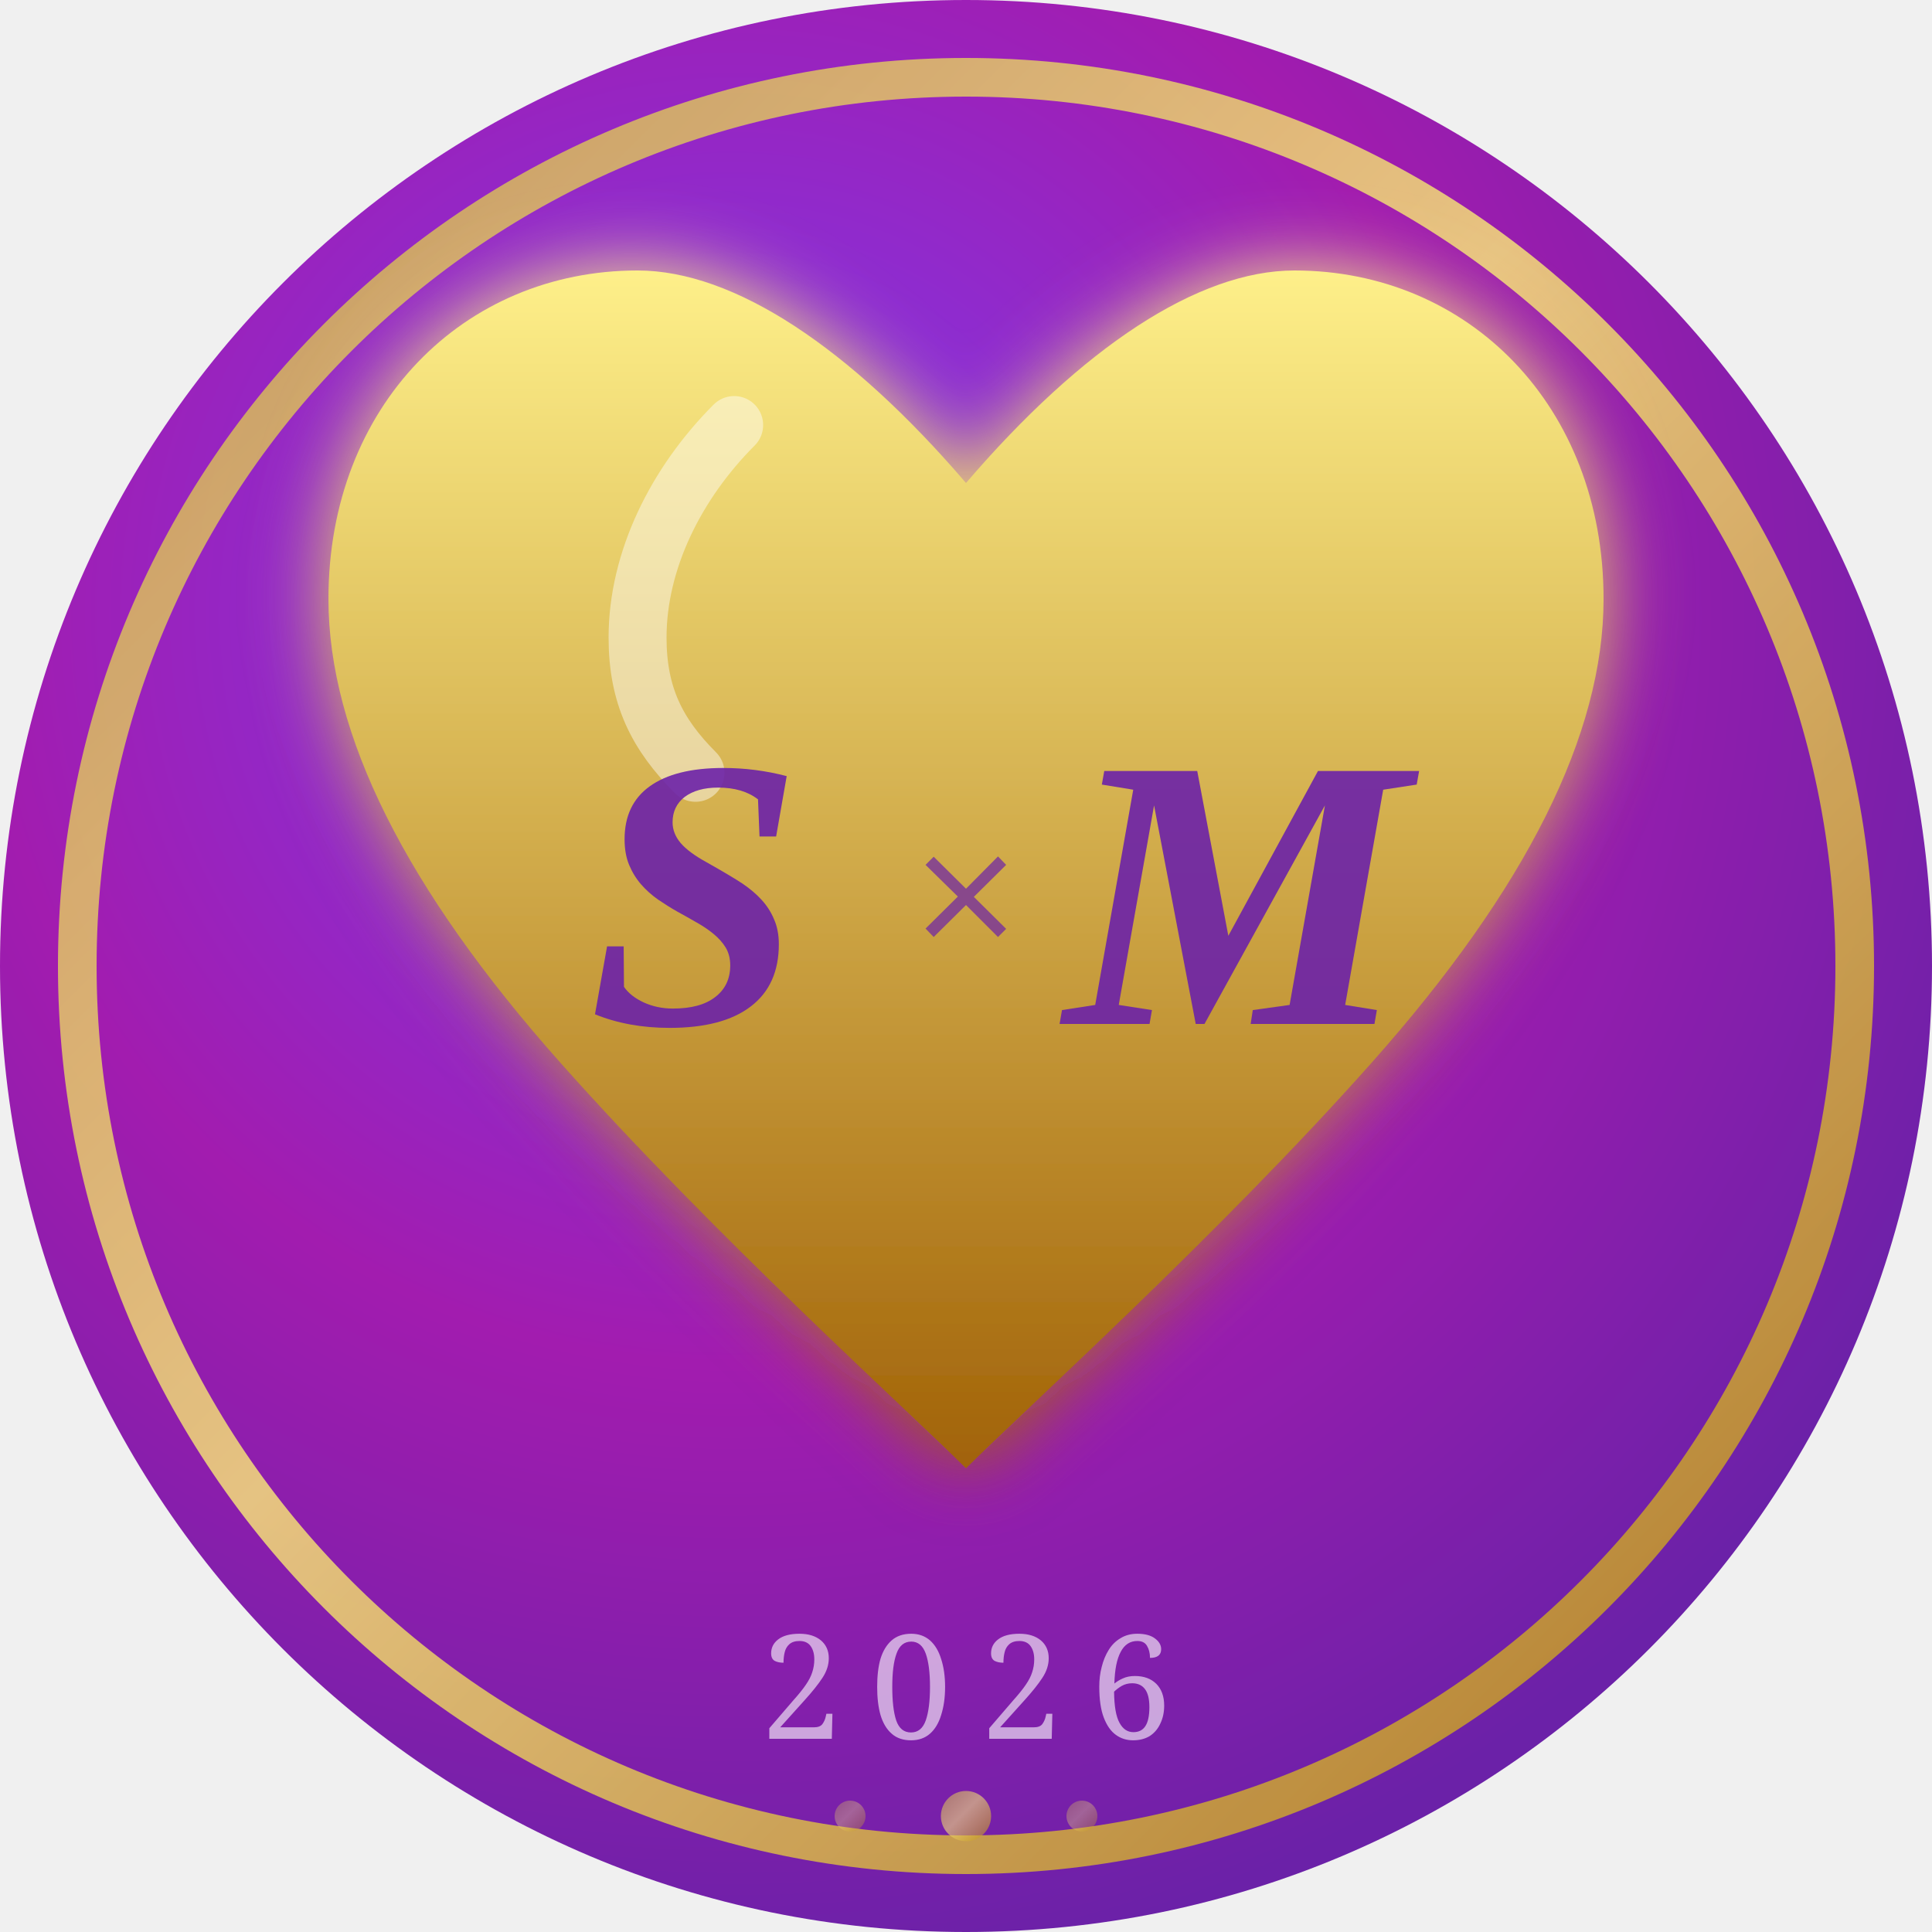
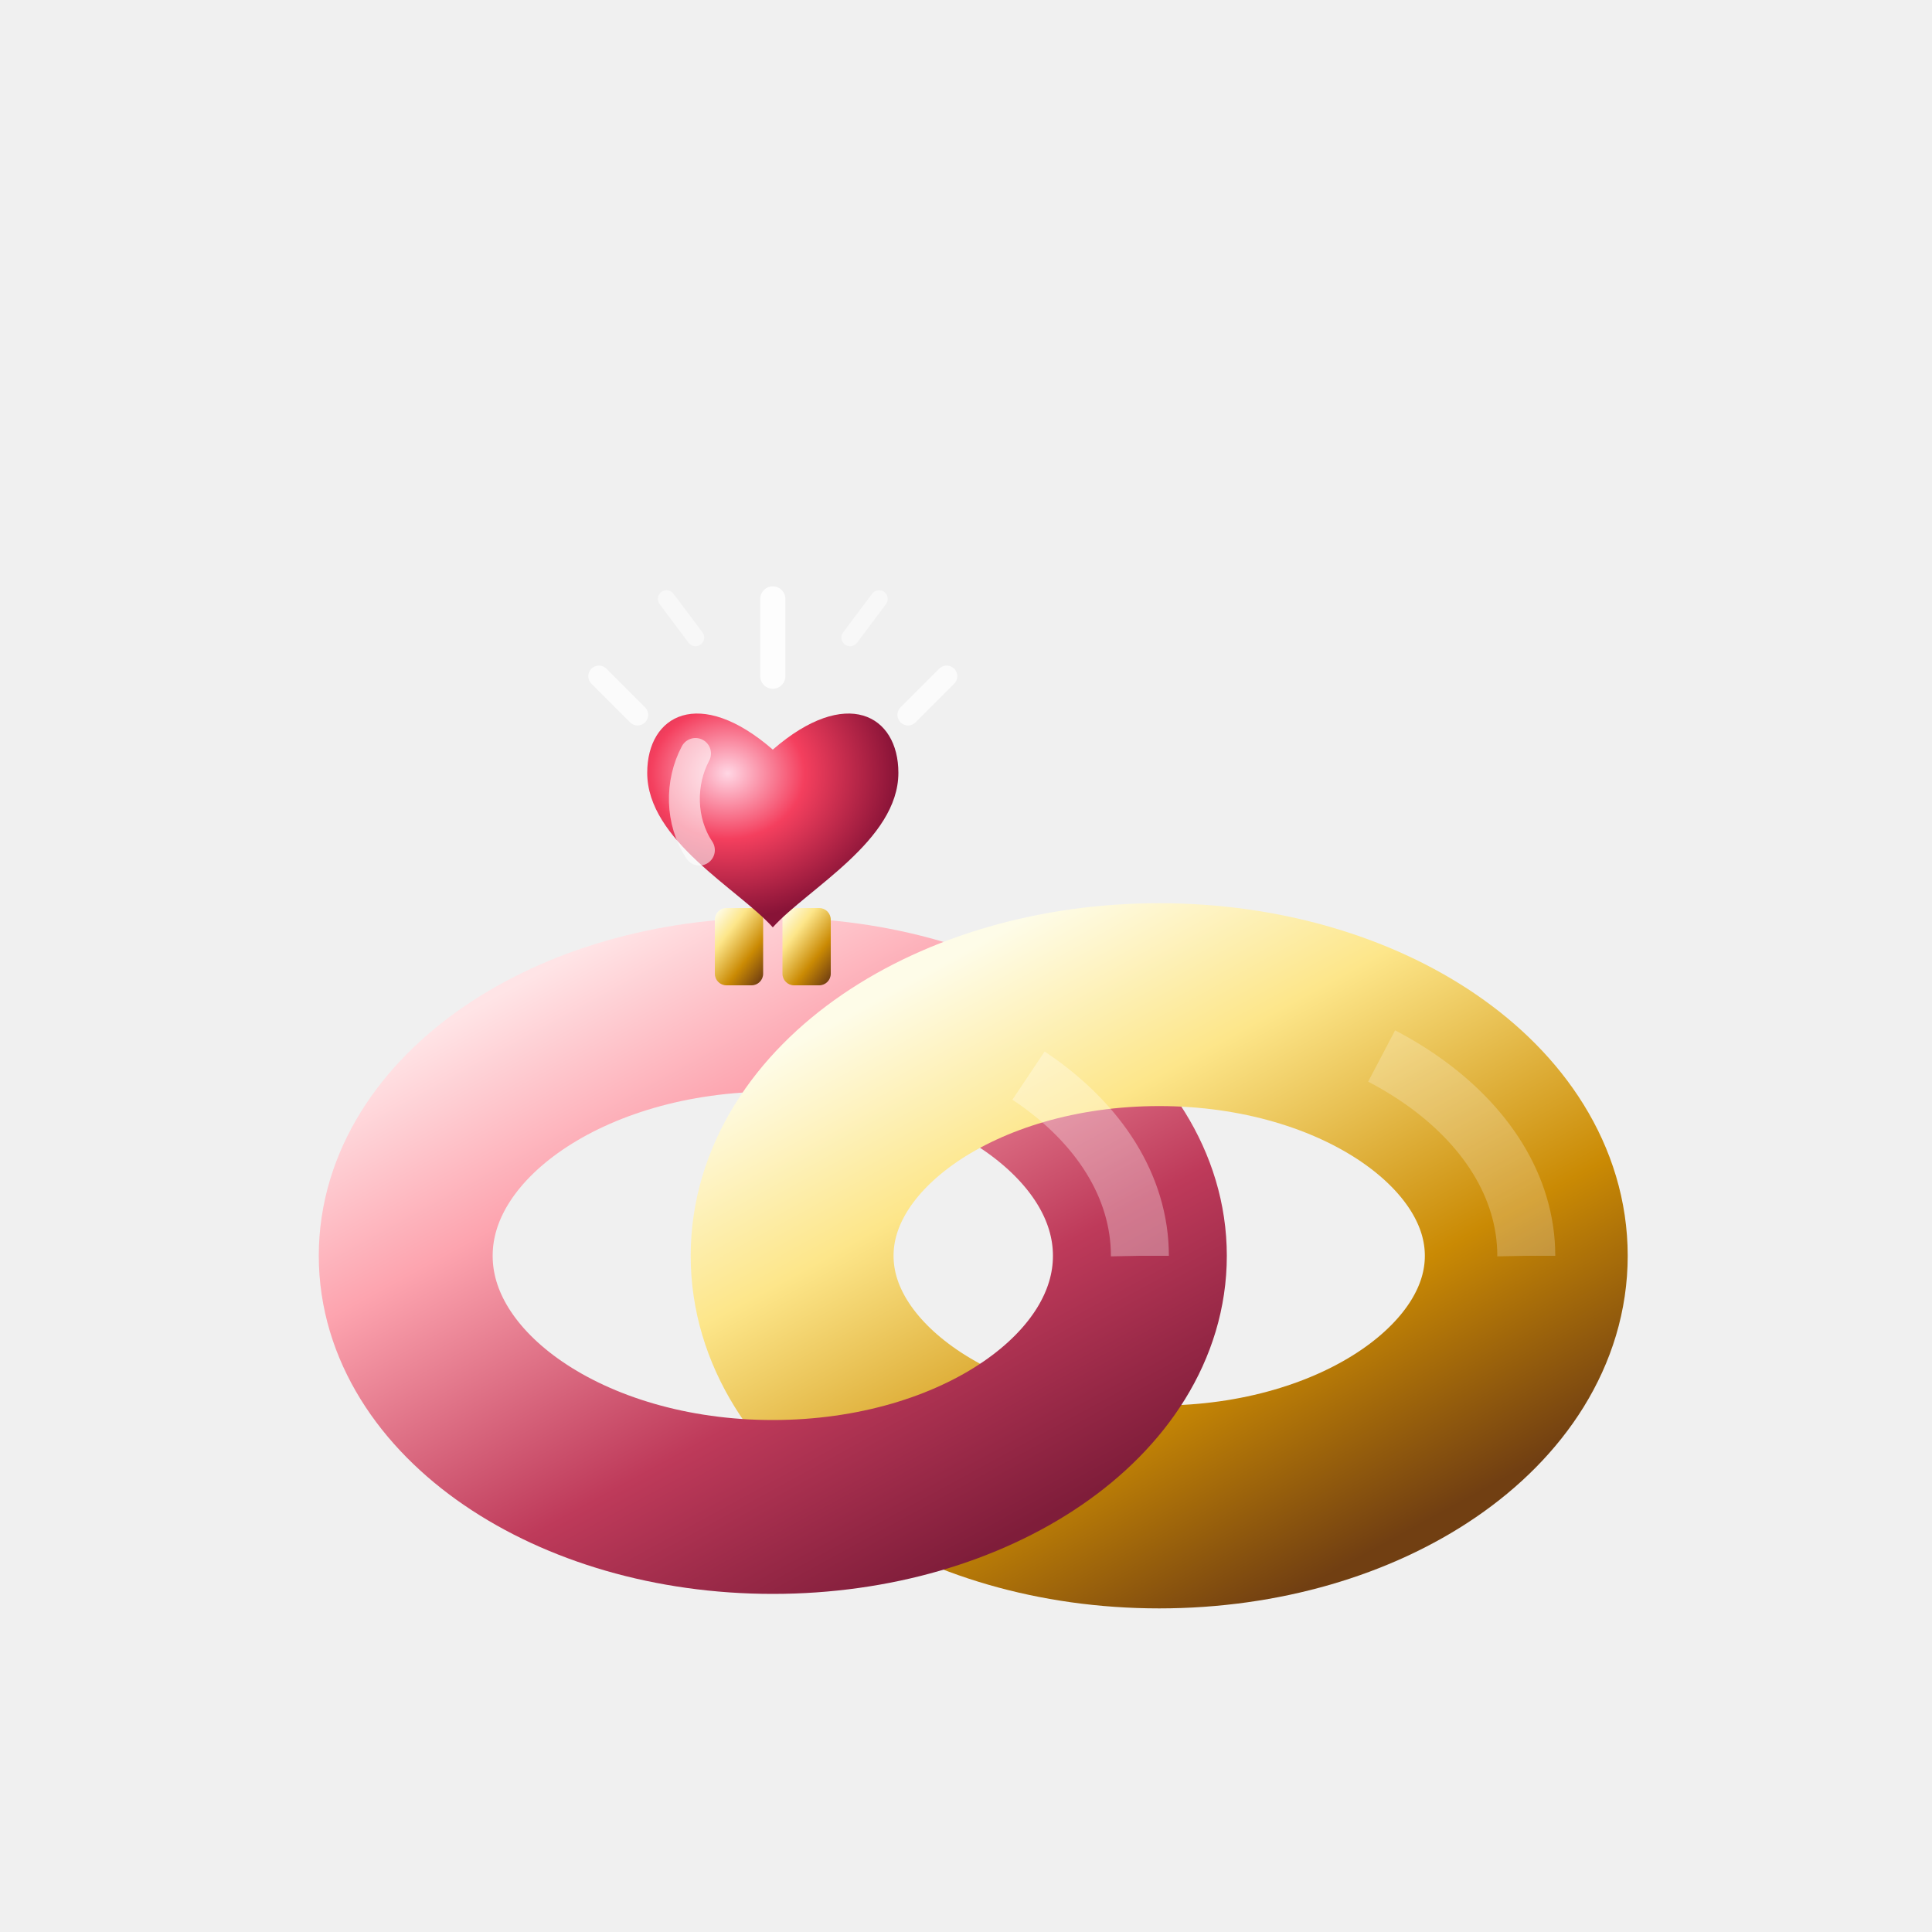
<svg xmlns="http://www.w3.org/2000/svg" viewBox="0 0 100 100">
  <defs>
-     <radialGradient id="bg" cx="38%" cy="32%" r="70%">
-       <stop offset="0%" stop-color="#7c3aed" />
-       <stop offset="55%" stop-color="#a21caf" />
-       <stop offset="100%" stop-color="#6b21a8" />
+     <linearGradient id="rg" x1="10%" y1="0%" x2="90%" y2="100%">
+       <stop offset="0%" stop-color="#ffe4e6" />
+       <stop offset="28%" stop-color="#fda4af" />
+       <stop offset="68%" stop-color="#be3a5a" />
+       <stop offset="100%" stop-color="#7f1d3a" />
+     </linearGradient>
+     <linearGradient id="yg" x1="10%" y1="0%" x2="90%" y2="100%">
+       <stop offset="0%" stop-color="#fefce8" />
+       <stop offset="28%" stop-color="#fde68a" />
+       <stop offset="68%" stop-color="#ca8a04" />
+       <stop offset="100%" stop-color="#713f12" />
+     </linearGradient>
+     <radialGradient id="gem" cx="32%" cy="28%" r="68%">
+       <stop offset="0%" stop-color="#ffd6e4" />
+       <stop offset="45%" stop-color="#f43f5e" />
+       <stop offset="100%" stop-color="#881337" />
    </radialGradient>
-     <linearGradient id="gold" x1="0%" y1="0%" x2="100%" y2="100%">
-       <stop offset="0%" stop-color="#c9a84c" />
-       <stop offset="45%" stop-color="#f5e07a" />
-       <stop offset="100%" stop-color="#b8860b" />
-     </linearGradient>
-     <linearGradient id="goldV" x1="0%" y1="0%" x2="0%" y2="100%">
-       <stop offset="0%" stop-color="#fef08a" />
-       <stop offset="100%" stop-color="#a16207" />
-     </linearGradient>
-     <filter id="glow" x="-20%" y="-20%" width="140%" height="140%">
-       <feGaussianBlur stdDeviation="2" result="blur" />
-       <feMerge>
-         <feMergeNode in="blur" />
-         <feMergeNode in="SourceGraphic" />
-       </feMerge>
-     </filter>
+     <clipPath id="top">
+       <rect x="0" y="0" width="100" height="65" />
+     </clipPath>
+     <clipPath id="bot">
+       <rect x="0" y="65" width="100" height="35" />
+     </clipPath>
  </defs>
-   <circle cx="50" cy="50" r="50" fill="url(#bg)" />
-   <circle cx="50" cy="50" r="46" fill="none" stroke="url(#gold)" stroke-width="2" opacity="0.85" />
-   <path d="M50,76     C47,73 37,64 29,55     C21,46 17,38 17,31     C17,21 24,14 33,14     C38,14 44,18 50,25     C56,18 62,14 67,14     C76,14 83,21 83,31     C83,38 79,46 71,55     C63,64 53,73 50,76Z" fill="url(#goldV)" filter="url(#glow)" />
-   <path d="M38,22 C35,25 33,29 33,33 C33,36 34,38 36,40" fill="none" stroke="rgba(255,255,255,0.45)" stroke-width="3" stroke-linecap="round" />
-   <text x="36" y="53" font-family="Georgia, 'Times New Roman', serif" font-size="20" font-weight="700" font-style="italic" fill="#6b21a8" text-anchor="middle" opacity="0.9">S</text>
-   <text x="64" y="53" font-family="Georgia, 'Times New Roman', serif" font-size="20" font-weight="700" font-style="italic" fill="#6b21a8" text-anchor="middle" opacity="0.9">M</text>
-   <text x="50" y="50" font-family="Georgia, serif" font-size="10" font-weight="400" fill="#6b21a8" text-anchor="middle" opacity="0.7">×</text>
-   <text x="50" y="90" font-family="Georgia, serif" font-size="7.5" font-weight="400" fill="rgba(255,255,255,0.6)" text-anchor="middle" letter-spacing="1.5">2026</text>
-   <circle cx="50" cy="94" r="1.3" fill="url(#gold)" opacity="0.6" />
-   <circle cx="44" cy="94" r="0.8" fill="url(#gold)" opacity="0.35" />
-   <circle cx="56" cy="94" r="0.8" fill="url(#gold)" opacity="0.35" />
+   <ellipse cx="60" cy="65" rx="19" ry="13" fill="none" stroke="url(#yg)" stroke-width="10.5" clip-path="url(#bot)" />
+   <ellipse cx="40" cy="65" rx="19" ry="13" fill="none" stroke="url(#rg)" stroke-width="9" />
+   <ellipse cx="60" cy="65" rx="19" ry="13" fill="none" stroke="url(#yg)" stroke-width="10.5" clip-path="url(#top)" />
+   <ellipse cx="40" cy="65" rx="19" ry="13" fill="none" stroke="rgba(255,255,255,0.32)" stroke-width="3" stroke-dasharray="20 104" stroke-dashoffset="34" />
+   <ellipse cx="60" cy="65" rx="19" ry="13" fill="none" stroke="rgba(255,255,255,0.22)" stroke-width="3" stroke-dasharray="17 104" stroke-dashoffset="33" />
+   <rect x="37" y="47" width="2.5" height="4" rx="0.6" fill="url(#yg)" />
+   <rect x="40.5" y="47" width="2.5" height="4" rx="0.6" fill="url(#yg)" />
+   <path d="M40,48 C38.2,46 33.5,43.5 33.5,40            C33.5,37 36.2,35.5 40,38.8            C43.8,35.5 46.5,37 46.5,40            C46.5,43.5 41.8,46 40,48Z" fill="url(#gem)" />
+   <path d="M36,39 C35.2,40.5 35.2,42.5 36.2,44" fill="none" stroke="rgba(255,255,255,0.58)" stroke-width="1.6" stroke-linecap="round" />
+   <line x1="40" y1="31" x2="40" y2="35" stroke="white" stroke-width="1.3" stroke-linecap="round" opacity="0.88" />
+   <line x1="33" y1="37" x2="31" y2="35" stroke="white" stroke-width="1.1" stroke-linecap="round" opacity="0.7" />
+   <line x1="47" y1="37" x2="49" y2="35" stroke="white" stroke-width="1.1" stroke-linecap="round" opacity="0.7" />
+   <line x1="36" y1="33" x2="34.5" y2="31" stroke="white" stroke-width="0.9" stroke-linecap="round" opacity="0.5" />
+   <line x1="44" y1="33" x2="45.5" y2="31" stroke="white" stroke-width="0.9" stroke-linecap="round" opacity="0.5" />
</svg>
